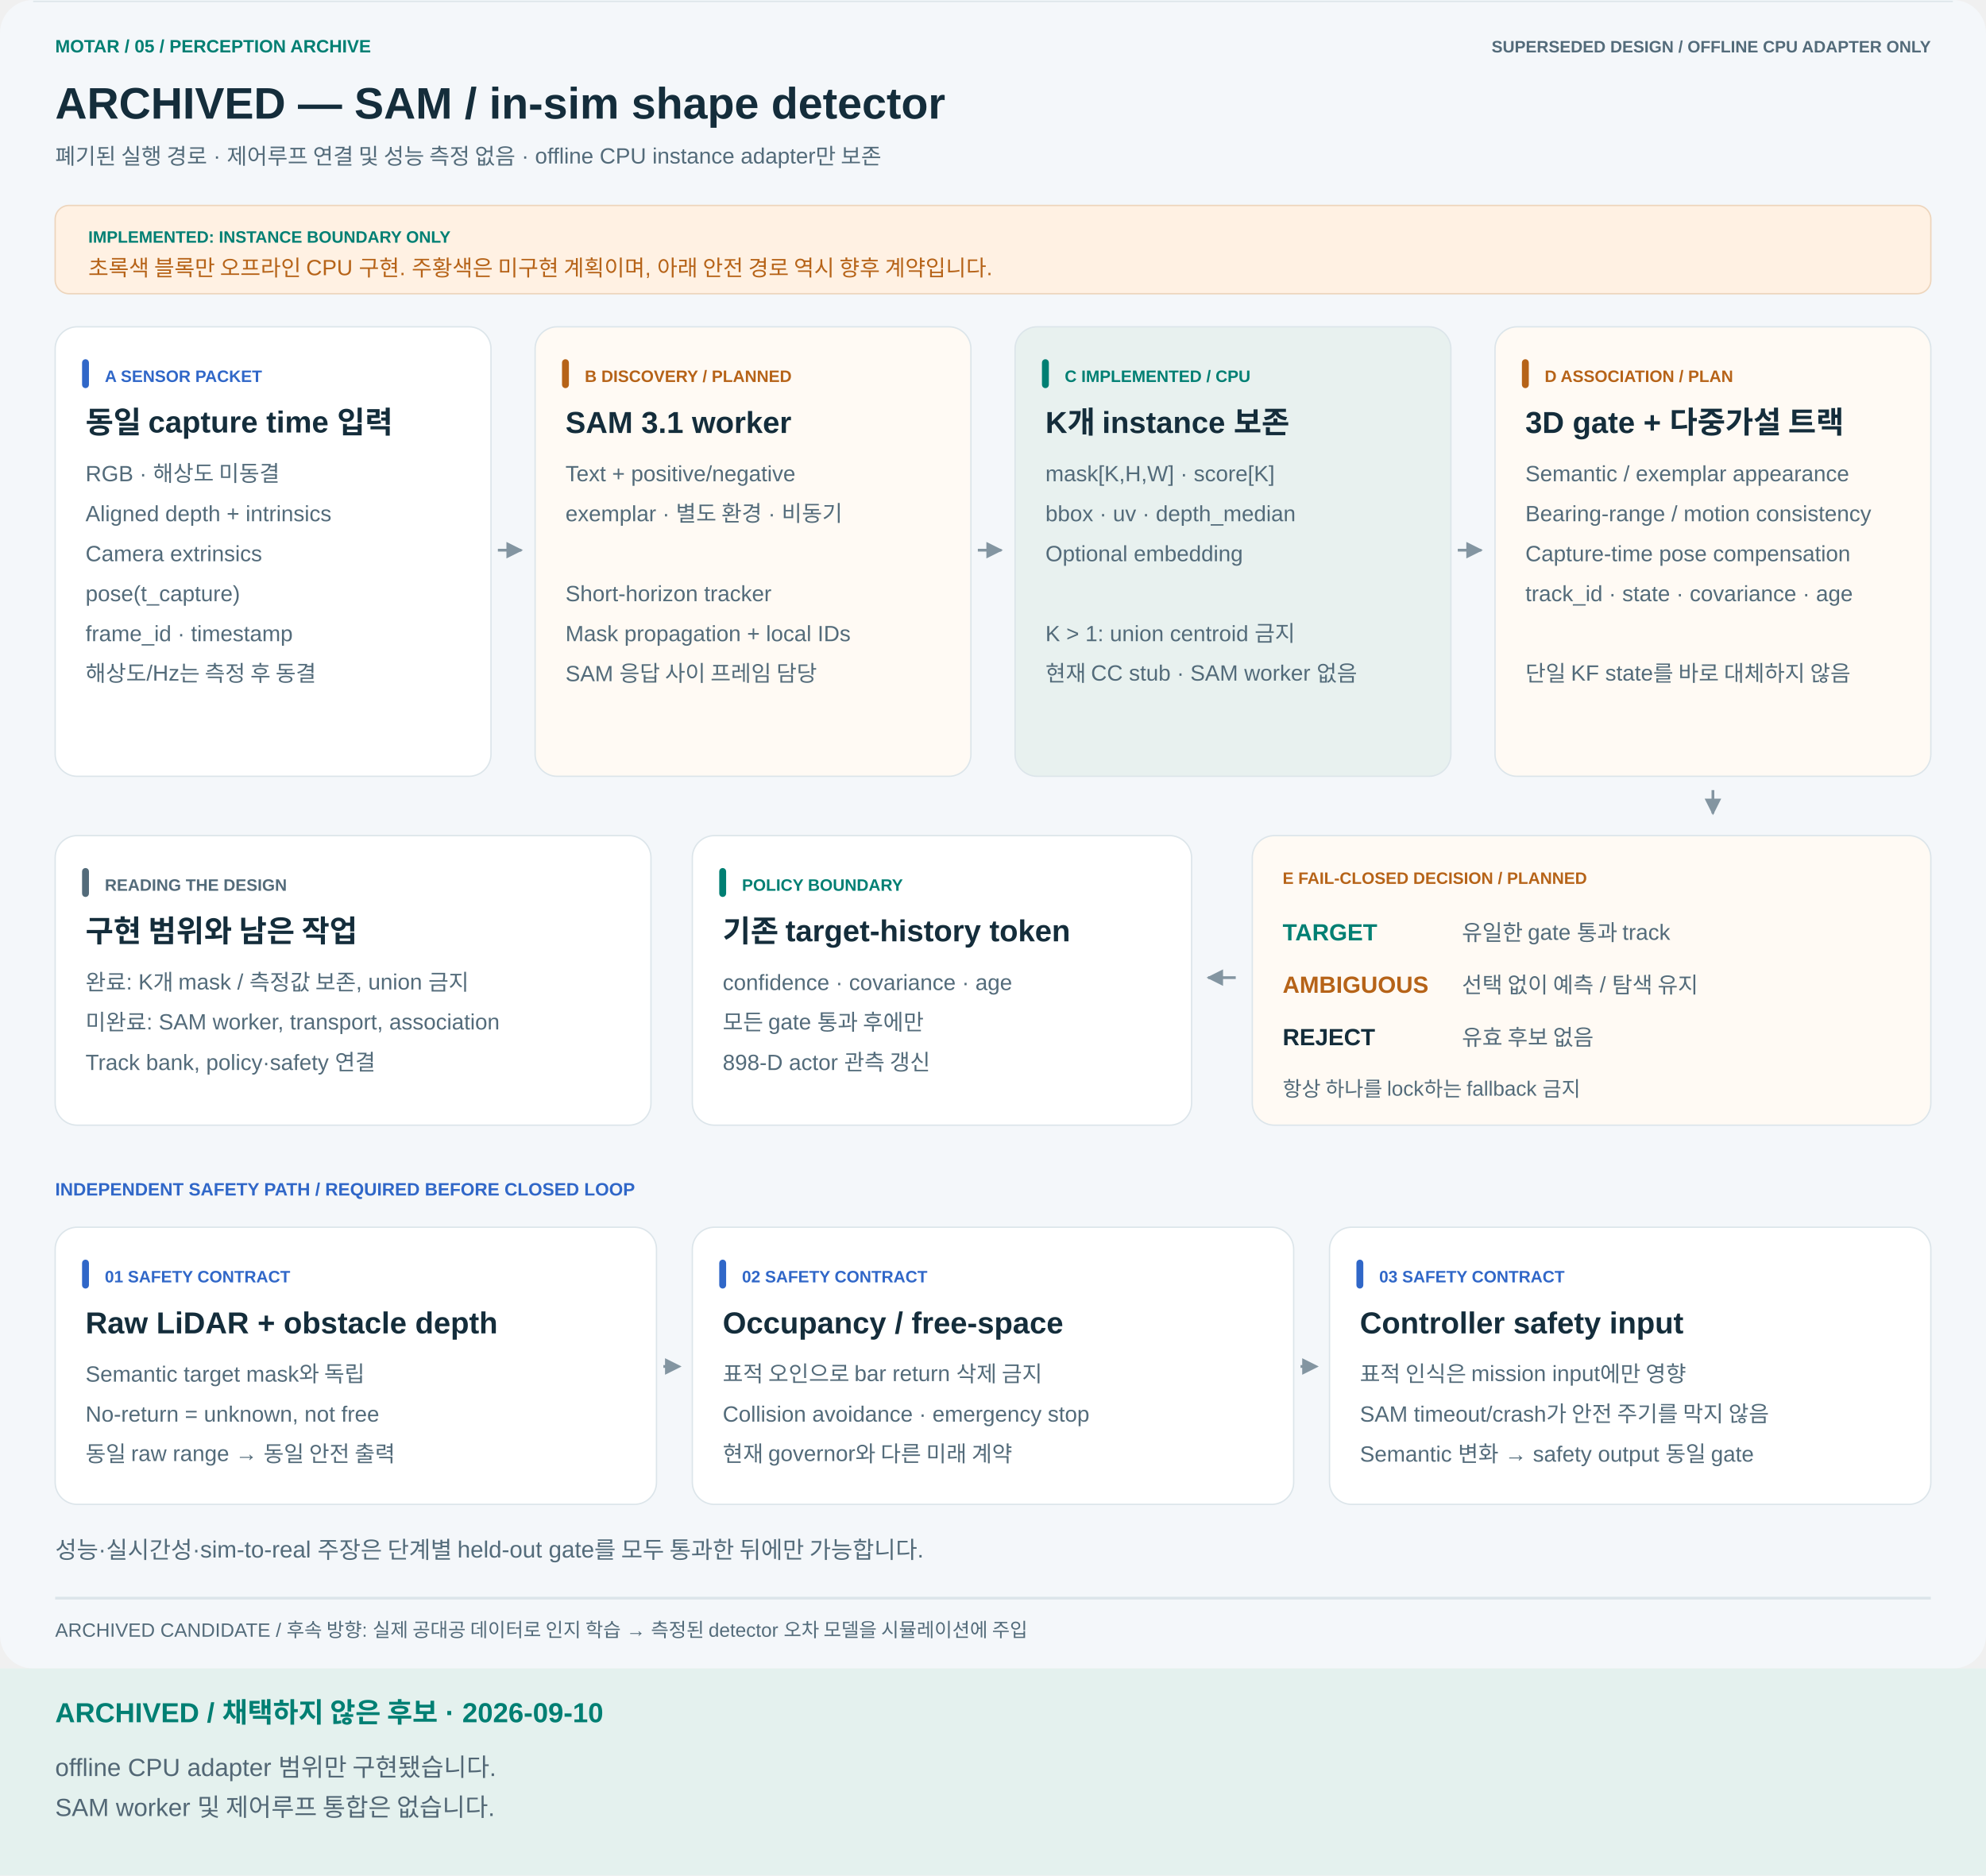
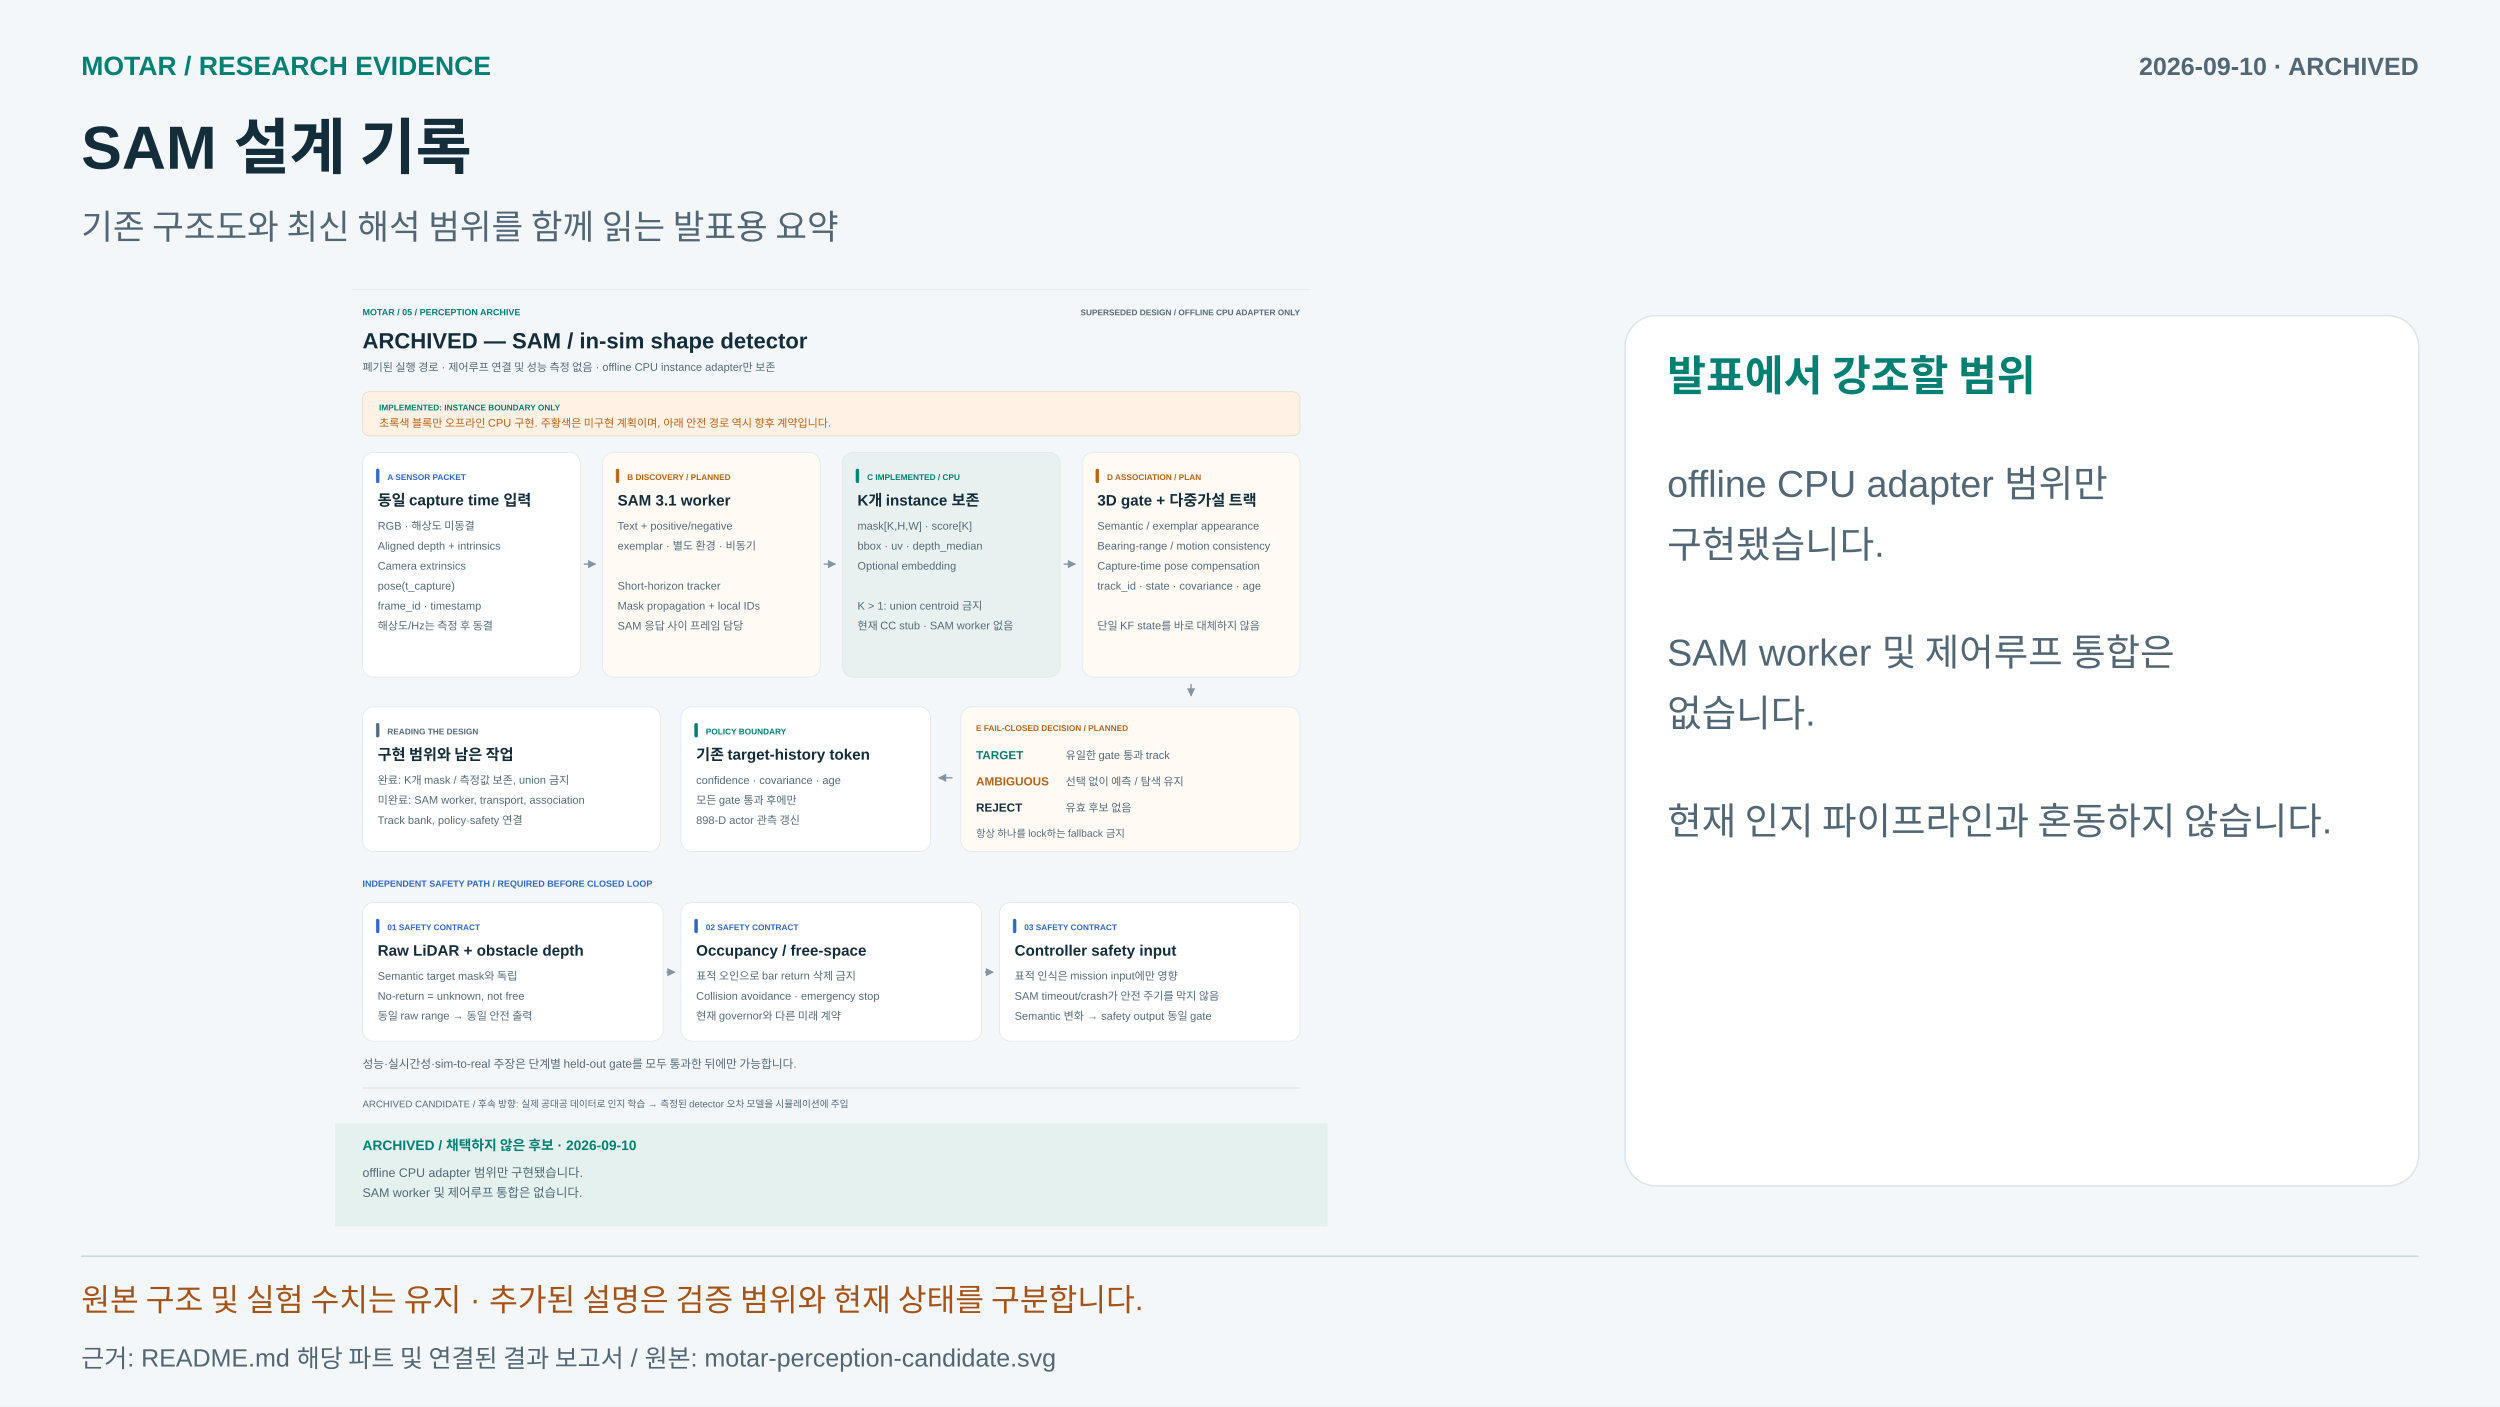
- <svg xmlns="http://www.w3.org/2000/svg" width="1440" height="1360" viewBox="0 0 1440 1360" role="img" aria-labelledby="context-title context-desc">
-   <svg width="1440" height="1210" viewBox="0 0 1440 1210" role="img" aria-labelledby="title desc">
-     <defs>
-       <marker id="arrow" viewBox="0 0 10 10" refX="9" refY="5" markerWidth="6" markerHeight="6" orient="auto">
-         <path d="M0 0L10 5L0 10Z" fill="#8395A1" />
-       </marker>
-     </defs>
-     <g font-family="Arial, 'Noto Sans CJK KR', sans-serif">
-       <rect width="1440" height="1210" rx="24" fill="#F4F7FA" />
-       <path d="M24 1H1416" stroke="#DCE5EA" />
-       <text x="40" y="38" font-size="13" font-weight="700" fill="#007F73" text-anchor="start">MOTAR   /   05 / PERCEPTION ARCHIVE</text>
-       <text x="1400" y="38" font-size="12" font-weight="700" fill="#536B7A" text-anchor="end">SUPERSEDED DESIGN / OFFLINE CPU ADAPTER ONLY</text>
-       <text x="40" y="86" font-size="32" font-weight="700" fill="#142D3B" text-anchor="start">ARCHIVED — SAM / in-sim shape detector</text>
-       <text x="40" y="119" font-size="16" font-weight="400" fill="#536B7A" text-anchor="start">폐기된 실행 경로 · 제어루프 연결 및 성능 측정 없음 · offline CPU instance adapter만 보존</text>
-       <rect x="40" y="149" width="1360" height="64" rx="10" fill="#FFF1E3" stroke="#EDD5BC" />
-       <text x="64" y="176" font-size="12" font-weight="700" fill="#007F73" text-anchor="start">IMPLEMENTED: INSTANCE BOUNDARY ONLY</text>
-       <text x="64" y="200" font-size="16" font-weight="400" fill="#B66318" text-anchor="start">초록색 블록만 오프라인 CPU 구현. 주황색은 미구현 계획이며, 아래 안전 경로 역시 향후 계약입니다.</text>
-       <rect x="40" y="237" width="316" height="326" rx="16" fill="white" stroke="#DCE5EA" />
-       <rect x="60" y="261" width="4" height="20" rx="2" fill="#3067C8" stroke="#3067C8" />
-       <text x="76" y="277" font-size="12" font-weight="700" fill="#3067C8" text-anchor="start">A  SENSOR PACKET</text>
-       <text x="62" y="314" font-size="22" font-weight="700" fill="#142D3B" text-anchor="start">동일 capture time 입력</text>
-       <text x="62" y="349" font-size="16" font-weight="400" fill="#536B7A" text-anchor="start">RGB · 해상도 미동결</text>
-       <text x="62" y="378" font-size="16" font-weight="400" fill="#536B7A" text-anchor="start">Aligned depth + intrinsics</text>
-       <text x="62" y="407" font-size="16" font-weight="400" fill="#536B7A" text-anchor="start">Camera extrinsics</text>
-       <text x="62" y="436" font-size="16" font-weight="400" fill="#536B7A" text-anchor="start">pose(t_capture)</text>
-       <text x="62" y="465" font-size="16" font-weight="400" fill="#536B7A" text-anchor="start">frame_id · timestamp</text>
-       <text x="62" y="494" font-size="16" font-weight="400" fill="#536B7A" text-anchor="start">해상도/Hz는 측정 후 동결</text>
-       <path d="M361 399L378 399" stroke="#8395A1" stroke-width="2" fill="none" marker-end="url(#arrow)" />
-       <rect x="388" y="237" width="316" height="326" rx="16" fill="#FFFAF4" stroke="#DCE5EA" />
-       <rect x="408" y="261" width="4" height="20" rx="2" fill="#B66318" stroke="#B66318" />
-       <text x="424" y="277" font-size="12" font-weight="700" fill="#B66318" text-anchor="start">B  DISCOVERY / PLANNED</text>
-       <text x="410" y="314" font-size="22" font-weight="700" fill="#142D3B" text-anchor="start">SAM 3.1 worker</text>
-       <text x="410" y="349" font-size="16" font-weight="400" fill="#536B7A" text-anchor="start">Text + positive/negative</text>
-       <text x="410" y="378" font-size="16" font-weight="400" fill="#536B7A" text-anchor="start">exemplar · 별도 환경 · 비동기</text>
-       <text x="410" y="407" font-size="16" font-weight="400" fill="#536B7A" text-anchor="start" />
-       <text x="410" y="436" font-size="16" font-weight="400" fill="#536B7A" text-anchor="start">Short-horizon tracker</text>
-       <text x="410" y="465" font-size="16" font-weight="400" fill="#536B7A" text-anchor="start">Mask propagation + local IDs</text>
-       <text x="410" y="494" font-size="16" font-weight="400" fill="#536B7A" text-anchor="start">SAM 응답 사이 프레임 담당</text>
-       <path d="M709 399L726 399" stroke="#8395A1" stroke-width="2" fill="none" marker-end="url(#arrow)" />
-       <rect x="736" y="237" width="316" height="326" rx="16" fill="#E8F1EF" stroke="#DCE5EA" />
-       <rect x="756" y="261" width="4" height="20" rx="2" fill="#007F73" stroke="#007F73" />
-       <text x="772" y="277" font-size="12" font-weight="700" fill="#007F73" text-anchor="start">C  IMPLEMENTED / CPU</text>
-       <text x="758" y="314" font-size="22" font-weight="700" fill="#142D3B" text-anchor="start">K개 instance 보존</text>
-       <text x="758" y="349" font-size="16" font-weight="400" fill="#536B7A" text-anchor="start">mask[K,H,W] · score[K]</text>
-       <text x="758" y="378" font-size="16" font-weight="400" fill="#536B7A" text-anchor="start">bbox · uv · depth_median</text>
-       <text x="758" y="407" font-size="16" font-weight="400" fill="#536B7A" text-anchor="start">Optional embedding</text>
-       <text x="758" y="436" font-size="16" font-weight="400" fill="#536B7A" text-anchor="start" />
-       <text x="758" y="465" font-size="16" font-weight="400" fill="#536B7A" text-anchor="start">K &gt; 1: union centroid 금지</text>
-       <text x="758" y="494" font-size="16" font-weight="400" fill="#536B7A" text-anchor="start">현재 CC stub · SAM worker 없음</text>
-       <path d="M1057 399L1074 399" stroke="#8395A1" stroke-width="2" fill="none" marker-end="url(#arrow)" />
-       <rect x="1084" y="237" width="316" height="326" rx="16" fill="#FFFAF4" stroke="#DCE5EA" />
-       <rect x="1104" y="261" width="4" height="20" rx="2" fill="#B66318" stroke="#B66318" />
-       <text x="1120" y="277" font-size="12" font-weight="700" fill="#B66318" text-anchor="start">D  ASSOCIATION / PLAN</text>
-       <text x="1106" y="314" font-size="22" font-weight="700" fill="#142D3B" text-anchor="start">3D gate + 다중가설 트랙</text>
-       <text x="1106" y="349" font-size="16" font-weight="400" fill="#536B7A" text-anchor="start">Semantic / exemplar appearance</text>
-       <text x="1106" y="378" font-size="16" font-weight="400" fill="#536B7A" text-anchor="start">Bearing-range / motion consistency</text>
-       <text x="1106" y="407" font-size="16" font-weight="400" fill="#536B7A" text-anchor="start">Capture-time pose compensation</text>
-       <text x="1106" y="436" font-size="16" font-weight="400" fill="#536B7A" text-anchor="start">track_id · state · covariance · age</text>
-       <text x="1106" y="465" font-size="16" font-weight="400" fill="#536B7A" text-anchor="start" />
-       <text x="1106" y="494" font-size="16" font-weight="400" fill="#536B7A" text-anchor="start">단일 KF state를 바로 대체하지 않음</text>
-       <path d="M1242 573L1242 590" stroke="#8395A1" stroke-width="2" fill="none" marker-end="url(#arrow)" />
-       <rect x="40" y="606" width="432" height="210" rx="16" fill="white" stroke="#DCE5EA" />
-       <rect x="60" y="630" width="4" height="20" rx="2" fill="#536B7A" stroke="#536B7A" />
-       <text x="76" y="646" font-size="12" font-weight="700" fill="#536B7A" text-anchor="start">READING THE DESIGN</text>
-       <text x="62" y="683" font-size="22" font-weight="700" fill="#142D3B" text-anchor="start">구현 범위와 남은 작업</text>
-       <text x="62" y="718" font-size="16" font-weight="400" fill="#536B7A" text-anchor="start">완료: K개 mask / 측정값 보존, union 금지</text>
-       <text x="62" y="747" font-size="16" font-weight="400" fill="#536B7A" text-anchor="start">미완료: SAM worker, transport, association</text>
-       <text x="62" y="776" font-size="16" font-weight="400" fill="#536B7A" text-anchor="start">Track bank, policy·safety 연결</text>
-       <rect x="502" y="606" width="362" height="210" rx="16" fill="white" stroke="#DCE5EA" />
-       <rect x="522" y="630" width="4" height="20" rx="2" fill="#007F73" stroke="#007F73" />
-       <text x="538" y="646" font-size="12" font-weight="700" fill="#007F73" text-anchor="start">POLICY BOUNDARY</text>
-       <text x="524" y="683" font-size="22" font-weight="700" fill="#142D3B" text-anchor="start">기존 target-history token</text>
-       <text x="524" y="718" font-size="16" font-weight="400" fill="#536B7A" text-anchor="start">confidence · covariance · age</text>
-       <text x="524" y="747" font-size="16" font-weight="400" fill="#536B7A" text-anchor="start">모든 gate 통과 후에만</text>
-       <text x="524" y="776" font-size="16" font-weight="400" fill="#536B7A" text-anchor="start">898-D actor 관측 갱신</text>
-       <path d="M896 709L876 709" stroke="#8395A1" stroke-width="2" fill="none" marker-end="url(#arrow)" />
-       <rect x="908" y="606" width="492" height="210" rx="16" fill="#FFFAF4" stroke="#DCE5EA" />
-       <text x="930" y="641" font-size="12" font-weight="700" fill="#B66318" text-anchor="start">E  FAIL-CLOSED DECISION / PLANNED</text>
-       <text x="930" y="682" font-size="17" font-weight="700" fill="#007F73" text-anchor="start">TARGET</text>
-       <text x="1060" y="682" font-size="16" font-weight="400" fill="#536B7A" text-anchor="start">유일한 gate 통과 track</text>
-       <text x="930" y="720" font-size="17" font-weight="700" fill="#B66318" text-anchor="start">AMBIGUOUS</text>
-       <text x="1060" y="720" font-size="16" font-weight="400" fill="#536B7A" text-anchor="start">선택 없이 예측 / 탐색 유지</text>
-       <text x="930" y="758" font-size="17" font-weight="700" fill="#142D3B" text-anchor="start">REJECT</text>
-       <text x="1060" y="758" font-size="16" font-weight="400" fill="#536B7A" text-anchor="start">유효 후보 없음</text>
-       <text x="930" y="795" font-size="15" font-weight="400" fill="#536B7A" text-anchor="start">항상 하나를 lock하는 fallback 금지</text>
-       <text x="40" y="867" font-size="13" font-weight="700" fill="#3067C8" text-anchor="start">INDEPENDENT SAFETY PATH / REQUIRED BEFORE CLOSED LOOP</text>
-       <rect x="40" y="890" width="436" height="201" rx="16" fill="white" stroke="#DCE5EA" />
-       <rect x="60" y="914" width="4" height="20" rx="2" fill="#3067C8" stroke="#3067C8" />
-       <text x="76" y="930" font-size="12" font-weight="700" fill="#3067C8" text-anchor="start">01  SAFETY CONTRACT</text>
-       <text x="62" y="967" font-size="22" font-weight="700" fill="#142D3B" text-anchor="start">Raw LiDAR + obstacle depth</text>
-       <text x="62" y="1002" font-size="16" font-weight="400" fill="#536B7A" text-anchor="start">Semantic target mask와 독립</text>
-       <text x="62" y="1031" font-size="16" font-weight="400" fill="#536B7A" text-anchor="start">No-return = unknown, not free</text>
-       <text x="62" y="1060" font-size="16" font-weight="400" fill="#536B7A" text-anchor="start">동일 raw range → 동일 안전 출력</text>
-       <path d="M481 991L493 991" stroke="#8395A1" stroke-width="2" fill="none" stroke-dasharray="6 6" marker-end="url(#arrow)" />
-       <rect x="502" y="890" width="436" height="201" rx="16" fill="white" stroke="#DCE5EA" />
-       <rect x="522" y="914" width="4" height="20" rx="2" fill="#3067C8" stroke="#3067C8" />
-       <text x="538" y="930" font-size="12" font-weight="700" fill="#3067C8" text-anchor="start">02  SAFETY CONTRACT</text>
-       <text x="524" y="967" font-size="22" font-weight="700" fill="#142D3B" text-anchor="start">Occupancy / free-space</text>
-       <text x="524" y="1002" font-size="16" font-weight="400" fill="#536B7A" text-anchor="start">표적 오인으로 bar return 삭제 금지</text>
-       <text x="524" y="1031" font-size="16" font-weight="400" fill="#536B7A" text-anchor="start">Collision avoidance · emergency stop</text>
-       <text x="524" y="1060" font-size="16" font-weight="400" fill="#536B7A" text-anchor="start">현재 governor와 다른 미래 계약</text>
-       <path d="M943 991L955 991" stroke="#8395A1" stroke-width="2" fill="none" stroke-dasharray="6 6" marker-end="url(#arrow)" />
-       <rect x="964" y="890" width="436" height="201" rx="16" fill="white" stroke="#DCE5EA" />
-       <rect x="984" y="914" width="4" height="20" rx="2" fill="#3067C8" stroke="#3067C8" />
-       <text x="1000" y="930" font-size="12" font-weight="700" fill="#3067C8" text-anchor="start">03  SAFETY CONTRACT</text>
-       <text x="986" y="967" font-size="22" font-weight="700" fill="#142D3B" text-anchor="start">Controller safety input</text>
-       <text x="986" y="1002" font-size="16" font-weight="400" fill="#536B7A" text-anchor="start">표적 인식은 mission input에만 영향</text>
-       <text x="986" y="1031" font-size="16" font-weight="400" fill="#536B7A" text-anchor="start">SAM timeout/crash가 안전 주기를 막지 않음</text>
-       <text x="986" y="1060" font-size="16" font-weight="400" fill="#536B7A" text-anchor="start">Semantic 변화 → safety output 동일 gate</text>
-       <text x="40" y="1130" font-size="17" font-weight="400" fill="#536B7A" text-anchor="start">성능·실시간성·sim-to-real 주장은 단계별 held-out gate를 모두 통과한 뒤에만 가능합니다.</text>
-       <path d="M40 1159L1400 1159" stroke="#DCE5EA" stroke-width="2" fill="none" />
-       <text x="40" y="1187" font-size="14" font-weight="400" fill="#536B7A" text-anchor="start">ARCHIVED CANDIDATE  /  후속 방향: 실제 공대공 데이터로 인지 학습 → 측정된 detector 오차 모델을 시뮬레이션에 주입</text>
-     </g>
-   </svg>
-   <rect y="1210" width="1440" height="150" fill="#e4f1ee" />
+ <svg xmlns="http://www.w3.org/2000/svg" width="1600" height="900" viewBox="0 0 1600 900" role="img" aria-labelledby="title desc">
+   <rect width="1600" height="900" fill="#f4f7fa" />
  <g font-family="Arial, Noto Sans CJK KR, sans-serif">
-     <text x="40" y="1249" font-size="20" fill="#007f73" font-weight="700">ARCHIVED / 채택하지 않은 후보 · 2026-09-10</text>
-     <text x="40" y="1288" font-size="18" fill="#526775">offline CPU adapter 범위만 구현됐습니다.</text>
-     <text x="40" y="1317" font-size="18" fill="#526775">SAM worker 및 제어루프 통합은 없습니다.</text>
+     <text x="52" y="48" font-size="17" fill="#007f73" font-weight="700" text-anchor="start">MOTAR / RESEARCH EVIDENCE</text>
+     <text x="1548" y="48" font-size="16" fill="#526775" font-weight="700" text-anchor="end">2026-09-10 · ARCHIVED</text>
+     <text x="52" y="108" font-size="39" fill="#142d3b" font-weight="700" text-anchor="start">SAM 설계 기록</text>
+     <text x="52" y="153" font-size="22" fill="#526775" font-weight="400" text-anchor="start">기존 구조도와 최신 해석 범위를 함께 읽는 발표용 요약</text>
+     <svg x="52" y="185" width="960" height="600" viewBox="0 0 1440 1360" role="img" aria-labelledby="context-title context-desc">
+       <svg width="1440" height="1210" viewBox="0 0 1440 1210" role="img" aria-labelledby="panel-title panel-desc">
+         <defs>
+           <marker id="arrow" viewBox="0 0 10 10" refX="9" refY="5" markerWidth="6" markerHeight="6" orient="auto">
+             <path d="M0 0L10 5L0 10Z" fill="#8395A1" />
+           </marker>
+         </defs>
+         <g font-family="Arial, 'Noto Sans CJK KR', sans-serif">
+           <rect width="1440" height="1210" rx="24" fill="#F4F7FA" />
+           <path d="M24 1H1416" stroke="#DCE5EA" />
+           <text x="40" y="38" font-size="13" font-weight="700" fill="#007F73" text-anchor="start">MOTAR   /   05 / PERCEPTION ARCHIVE</text>
+           <text x="1400" y="38" font-size="12" font-weight="700" fill="#536B7A" text-anchor="end">SUPERSEDED DESIGN / OFFLINE CPU ADAPTER ONLY</text>
+           <text x="40" y="86" font-size="32" font-weight="700" fill="#142D3B" text-anchor="start">ARCHIVED — SAM / in-sim shape detector</text>
+           <text x="40" y="119" font-size="16" font-weight="400" fill="#536B7A" text-anchor="start">폐기된 실행 경로 · 제어루프 연결 및 성능 측정 없음 · offline CPU instance adapter만 보존</text>
+           <rect x="40" y="149" width="1360" height="64" rx="10" fill="#FFF1E3" stroke="#EDD5BC" />
+           <text x="64" y="176" font-size="12" font-weight="700" fill="#007F73" text-anchor="start">IMPLEMENTED: INSTANCE BOUNDARY ONLY</text>
+           <text x="64" y="200" font-size="16" font-weight="400" fill="#B66318" text-anchor="start">초록색 블록만 오프라인 CPU 구현. 주황색은 미구현 계획이며, 아래 안전 경로 역시 향후 계약입니다.</text>
+           <rect x="40" y="237" width="316" height="326" rx="16" fill="white" stroke="#DCE5EA" />
+           <rect x="60" y="261" width="4" height="20" rx="2" fill="#3067C8" stroke="#3067C8" />
+           <text x="76" y="277" font-size="12" font-weight="700" fill="#3067C8" text-anchor="start">A  SENSOR PACKET</text>
+           <text x="62" y="314" font-size="22" font-weight="700" fill="#142D3B" text-anchor="start">동일 capture time 입력</text>
+           <text x="62" y="349" font-size="16" font-weight="400" fill="#536B7A" text-anchor="start">RGB · 해상도 미동결</text>
+           <text x="62" y="378" font-size="16" font-weight="400" fill="#536B7A" text-anchor="start">Aligned depth + intrinsics</text>
+           <text x="62" y="407" font-size="16" font-weight="400" fill="#536B7A" text-anchor="start">Camera extrinsics</text>
+           <text x="62" y="436" font-size="16" font-weight="400" fill="#536B7A" text-anchor="start">pose(t_capture)</text>
+           <text x="62" y="465" font-size="16" font-weight="400" fill="#536B7A" text-anchor="start">frame_id · timestamp</text>
+           <text x="62" y="494" font-size="16" font-weight="400" fill="#536B7A" text-anchor="start">해상도/Hz는 측정 후 동결</text>
+           <path d="M361 399L378 399" stroke="#8395A1" stroke-width="2" fill="none" marker-end="url(#arrow)" />
+           <rect x="388" y="237" width="316" height="326" rx="16" fill="#FFFAF4" stroke="#DCE5EA" />
+           <rect x="408" y="261" width="4" height="20" rx="2" fill="#B66318" stroke="#B66318" />
+           <text x="424" y="277" font-size="12" font-weight="700" fill="#B66318" text-anchor="start">B  DISCOVERY / PLANNED</text>
+           <text x="410" y="314" font-size="22" font-weight="700" fill="#142D3B" text-anchor="start">SAM 3.1 worker</text>
+           <text x="410" y="349" font-size="16" font-weight="400" fill="#536B7A" text-anchor="start">Text + positive/negative</text>
+           <text x="410" y="378" font-size="16" font-weight="400" fill="#536B7A" text-anchor="start">exemplar · 별도 환경 · 비동기</text>
+           <text x="410" y="407" font-size="16" font-weight="400" fill="#536B7A" text-anchor="start" />
+           <text x="410" y="436" font-size="16" font-weight="400" fill="#536B7A" text-anchor="start">Short-horizon tracker</text>
+           <text x="410" y="465" font-size="16" font-weight="400" fill="#536B7A" text-anchor="start">Mask propagation + local IDs</text>
+           <text x="410" y="494" font-size="16" font-weight="400" fill="#536B7A" text-anchor="start">SAM 응답 사이 프레임 담당</text>
+           <path d="M709 399L726 399" stroke="#8395A1" stroke-width="2" fill="none" marker-end="url(#arrow)" />
+           <rect x="736" y="237" width="316" height="326" rx="16" fill="#E8F1EF" stroke="#DCE5EA" />
+           <rect x="756" y="261" width="4" height="20" rx="2" fill="#007F73" stroke="#007F73" />
+           <text x="772" y="277" font-size="12" font-weight="700" fill="#007F73" text-anchor="start">C  IMPLEMENTED / CPU</text>
+           <text x="758" y="314" font-size="22" font-weight="700" fill="#142D3B" text-anchor="start">K개 instance 보존</text>
+           <text x="758" y="349" font-size="16" font-weight="400" fill="#536B7A" text-anchor="start">mask[K,H,W] · score[K]</text>
+           <text x="758" y="378" font-size="16" font-weight="400" fill="#536B7A" text-anchor="start">bbox · uv · depth_median</text>
+           <text x="758" y="407" font-size="16" font-weight="400" fill="#536B7A" text-anchor="start">Optional embedding</text>
+           <text x="758" y="436" font-size="16" font-weight="400" fill="#536B7A" text-anchor="start" />
+           <text x="758" y="465" font-size="16" font-weight="400" fill="#536B7A" text-anchor="start">K &gt; 1: union centroid 금지</text>
+           <text x="758" y="494" font-size="16" font-weight="400" fill="#536B7A" text-anchor="start">현재 CC stub · SAM worker 없음</text>
+           <path d="M1057 399L1074 399" stroke="#8395A1" stroke-width="2" fill="none" marker-end="url(#arrow)" />
+           <rect x="1084" y="237" width="316" height="326" rx="16" fill="#FFFAF4" stroke="#DCE5EA" />
+           <rect x="1104" y="261" width="4" height="20" rx="2" fill="#B66318" stroke="#B66318" />
+           <text x="1120" y="277" font-size="12" font-weight="700" fill="#B66318" text-anchor="start">D  ASSOCIATION / PLAN</text>
+           <text x="1106" y="314" font-size="22" font-weight="700" fill="#142D3B" text-anchor="start">3D gate + 다중가설 트랙</text>
+           <text x="1106" y="349" font-size="16" font-weight="400" fill="#536B7A" text-anchor="start">Semantic / exemplar appearance</text>
+           <text x="1106" y="378" font-size="16" font-weight="400" fill="#536B7A" text-anchor="start">Bearing-range / motion consistency</text>
+           <text x="1106" y="407" font-size="16" font-weight="400" fill="#536B7A" text-anchor="start">Capture-time pose compensation</text>
+           <text x="1106" y="436" font-size="16" font-weight="400" fill="#536B7A" text-anchor="start">track_id · state · covariance · age</text>
+           <text x="1106" y="465" font-size="16" font-weight="400" fill="#536B7A" text-anchor="start" />
+           <text x="1106" y="494" font-size="16" font-weight="400" fill="#536B7A" text-anchor="start">단일 KF state를 바로 대체하지 않음</text>
+           <path d="M1242 573L1242 590" stroke="#8395A1" stroke-width="2" fill="none" marker-end="url(#arrow)" />
+           <rect x="40" y="606" width="432" height="210" rx="16" fill="white" stroke="#DCE5EA" />
+           <rect x="60" y="630" width="4" height="20" rx="2" fill="#536B7A" stroke="#536B7A" />
+           <text x="76" y="646" font-size="12" font-weight="700" fill="#536B7A" text-anchor="start">READING THE DESIGN</text>
+           <text x="62" y="683" font-size="22" font-weight="700" fill="#142D3B" text-anchor="start">구현 범위와 남은 작업</text>
+           <text x="62" y="718" font-size="16" font-weight="400" fill="#536B7A" text-anchor="start">완료: K개 mask / 측정값 보존, union 금지</text>
+           <text x="62" y="747" font-size="16" font-weight="400" fill="#536B7A" text-anchor="start">미완료: SAM worker, transport, association</text>
+           <text x="62" y="776" font-size="16" font-weight="400" fill="#536B7A" text-anchor="start">Track bank, policy·safety 연결</text>
+           <rect x="502" y="606" width="362" height="210" rx="16" fill="white" stroke="#DCE5EA" />
+           <rect x="522" y="630" width="4" height="20" rx="2" fill="#007F73" stroke="#007F73" />
+           <text x="538" y="646" font-size="12" font-weight="700" fill="#007F73" text-anchor="start">POLICY BOUNDARY</text>
+           <text x="524" y="683" font-size="22" font-weight="700" fill="#142D3B" text-anchor="start">기존 target-history token</text>
+           <text x="524" y="718" font-size="16" font-weight="400" fill="#536B7A" text-anchor="start">confidence · covariance · age</text>
+           <text x="524" y="747" font-size="16" font-weight="400" fill="#536B7A" text-anchor="start">모든 gate 통과 후에만</text>
+           <text x="524" y="776" font-size="16" font-weight="400" fill="#536B7A" text-anchor="start">898-D actor 관측 갱신</text>
+           <path d="M896 709L876 709" stroke="#8395A1" stroke-width="2" fill="none" marker-end="url(#arrow)" />
+           <rect x="908" y="606" width="492" height="210" rx="16" fill="#FFFAF4" stroke="#DCE5EA" />
+           <text x="930" y="641" font-size="12" font-weight="700" fill="#B66318" text-anchor="start">E  FAIL-CLOSED DECISION / PLANNED</text>
+           <text x="930" y="682" font-size="17" font-weight="700" fill="#007F73" text-anchor="start">TARGET</text>
+           <text x="1060" y="682" font-size="16" font-weight="400" fill="#536B7A" text-anchor="start">유일한 gate 통과 track</text>
+           <text x="930" y="720" font-size="17" font-weight="700" fill="#B66318" text-anchor="start">AMBIGUOUS</text>
+           <text x="1060" y="720" font-size="16" font-weight="400" fill="#536B7A" text-anchor="start">선택 없이 예측 / 탐색 유지</text>
+           <text x="930" y="758" font-size="17" font-weight="700" fill="#142D3B" text-anchor="start">REJECT</text>
+           <text x="1060" y="758" font-size="16" font-weight="400" fill="#536B7A" text-anchor="start">유효 후보 없음</text>
+           <text x="930" y="795" font-size="15" font-weight="400" fill="#536B7A" text-anchor="start">항상 하나를 lock하는 fallback 금지</text>
+           <text x="40" y="867" font-size="13" font-weight="700" fill="#3067C8" text-anchor="start">INDEPENDENT SAFETY PATH / REQUIRED BEFORE CLOSED LOOP</text>
+           <rect x="40" y="890" width="436" height="201" rx="16" fill="white" stroke="#DCE5EA" />
+           <rect x="60" y="914" width="4" height="20" rx="2" fill="#3067C8" stroke="#3067C8" />
+           <text x="76" y="930" font-size="12" font-weight="700" fill="#3067C8" text-anchor="start">01  SAFETY CONTRACT</text>
+           <text x="62" y="967" font-size="22" font-weight="700" fill="#142D3B" text-anchor="start">Raw LiDAR + obstacle depth</text>
+           <text x="62" y="1002" font-size="16" font-weight="400" fill="#536B7A" text-anchor="start">Semantic target mask와 독립</text>
+           <text x="62" y="1031" font-size="16" font-weight="400" fill="#536B7A" text-anchor="start">No-return = unknown, not free</text>
+           <text x="62" y="1060" font-size="16" font-weight="400" fill="#536B7A" text-anchor="start">동일 raw range → 동일 안전 출력</text>
+           <path d="M481 991L493 991" stroke="#8395A1" stroke-width="2" fill="none" stroke-dasharray="6 6" marker-end="url(#arrow)" />
+           <rect x="502" y="890" width="436" height="201" rx="16" fill="white" stroke="#DCE5EA" />
+           <rect x="522" y="914" width="4" height="20" rx="2" fill="#3067C8" stroke="#3067C8" />
+           <text x="538" y="930" font-size="12" font-weight="700" fill="#3067C8" text-anchor="start">02  SAFETY CONTRACT</text>
+           <text x="524" y="967" font-size="22" font-weight="700" fill="#142D3B" text-anchor="start">Occupancy / free-space</text>
+           <text x="524" y="1002" font-size="16" font-weight="400" fill="#536B7A" text-anchor="start">표적 오인으로 bar return 삭제 금지</text>
+           <text x="524" y="1031" font-size="16" font-weight="400" fill="#536B7A" text-anchor="start">Collision avoidance · emergency stop</text>
+           <text x="524" y="1060" font-size="16" font-weight="400" fill="#536B7A" text-anchor="start">현재 governor와 다른 미래 계약</text>
+           <path d="M943 991L955 991" stroke="#8395A1" stroke-width="2" fill="none" stroke-dasharray="6 6" marker-end="url(#arrow)" />
+           <rect x="964" y="890" width="436" height="201" rx="16" fill="white" stroke="#DCE5EA" />
+           <rect x="984" y="914" width="4" height="20" rx="2" fill="#3067C8" stroke="#3067C8" />
+           <text x="1000" y="930" font-size="12" font-weight="700" fill="#3067C8" text-anchor="start">03  SAFETY CONTRACT</text>
+           <text x="986" y="967" font-size="22" font-weight="700" fill="#142D3B" text-anchor="start">Controller safety input</text>
+           <text x="986" y="1002" font-size="16" font-weight="400" fill="#536B7A" text-anchor="start">표적 인식은 mission input에만 영향</text>
+           <text x="986" y="1031" font-size="16" font-weight="400" fill="#536B7A" text-anchor="start">SAM timeout/crash가 안전 주기를 막지 않음</text>
+           <text x="986" y="1060" font-size="16" font-weight="400" fill="#536B7A" text-anchor="start">Semantic 변화 → safety output 동일 gate</text>
+           <text x="40" y="1130" font-size="17" font-weight="400" fill="#536B7A" text-anchor="start">성능·실시간성·sim-to-real 주장은 단계별 held-out gate를 모두 통과한 뒤에만 가능합니다.</text>
+           <path d="M40 1159L1400 1159" stroke="#DCE5EA" stroke-width="2" fill="none" />
+           <text x="40" y="1187" font-size="14" font-weight="400" fill="#536B7A" text-anchor="start">ARCHIVED CANDIDATE  /  후속 방향: 실제 공대공 데이터로 인지 학습 → 측정된 detector 오차 모델을 시뮬레이션에 주입</text>
+         </g>
+       </svg>
+       <rect y="1210" width="1440" height="150" fill="#e4f1ee" />
+       <g font-family="Arial, Noto Sans CJK KR, sans-serif">
+         <text x="40" y="1249" font-size="20" fill="#007f73" font-weight="700">ARCHIVED / 채택하지 않은 후보 · 2026-09-10</text>
+         <text x="40" y="1288" font-size="18" fill="#526775">offline CPU adapter 범위만 구현됐습니다.</text>
+         <text x="40" y="1317" font-size="18" fill="#526775">SAM worker 및 제어루프 통합은 없습니다.</text>
+       </g>
+     </svg>
+     <rect x="1040" y="202" width="508" height="557" rx="20" fill="white" stroke="#dce5ea" />
+     <text x="1067" y="250" font-size="27" fill="#007f73" font-weight="700" text-anchor="start">발표에서 강조할 범위</text>
+     <text x="1067" y="318" font-size="24" fill="#526775" font-weight="400" text-anchor="start">offline CPU adapter 범위만</text>
+     <text x="1067" y="357" font-size="24" fill="#526775" font-weight="400" text-anchor="start">구현됐습니다.</text>
+     <text x="1067" y="426" font-size="24" fill="#526775" font-weight="400" text-anchor="start">SAM worker 및 제어루프 통합은</text>
+     <text x="1067" y="465" font-size="24" fill="#526775" font-weight="400" text-anchor="start">없습니다.</text>
+     <text x="1067" y="534" font-size="24" fill="#526775" font-weight="400" text-anchor="start">현재 인지 파이프라인과 혼동하지 않습니다.</text>
+     <path d="M52 804H1548" stroke="#cbd8df" />
+     <text x="52" y="839" font-size="20" fill="#a55316" font-weight="400" text-anchor="start">원본 구조 및 실험 수치는 유지 · 추가된 설명은 검증 범위와 현재 상태를 구분합니다.</text>
+     <text x="52" y="875" font-size="16" fill="#526775" font-weight="400" text-anchor="start">근거: README.md 해당 파트 및 연결된 결과 보고서 / 원본: motar-perception-candidate.svg</text>
  </g>
</svg>
